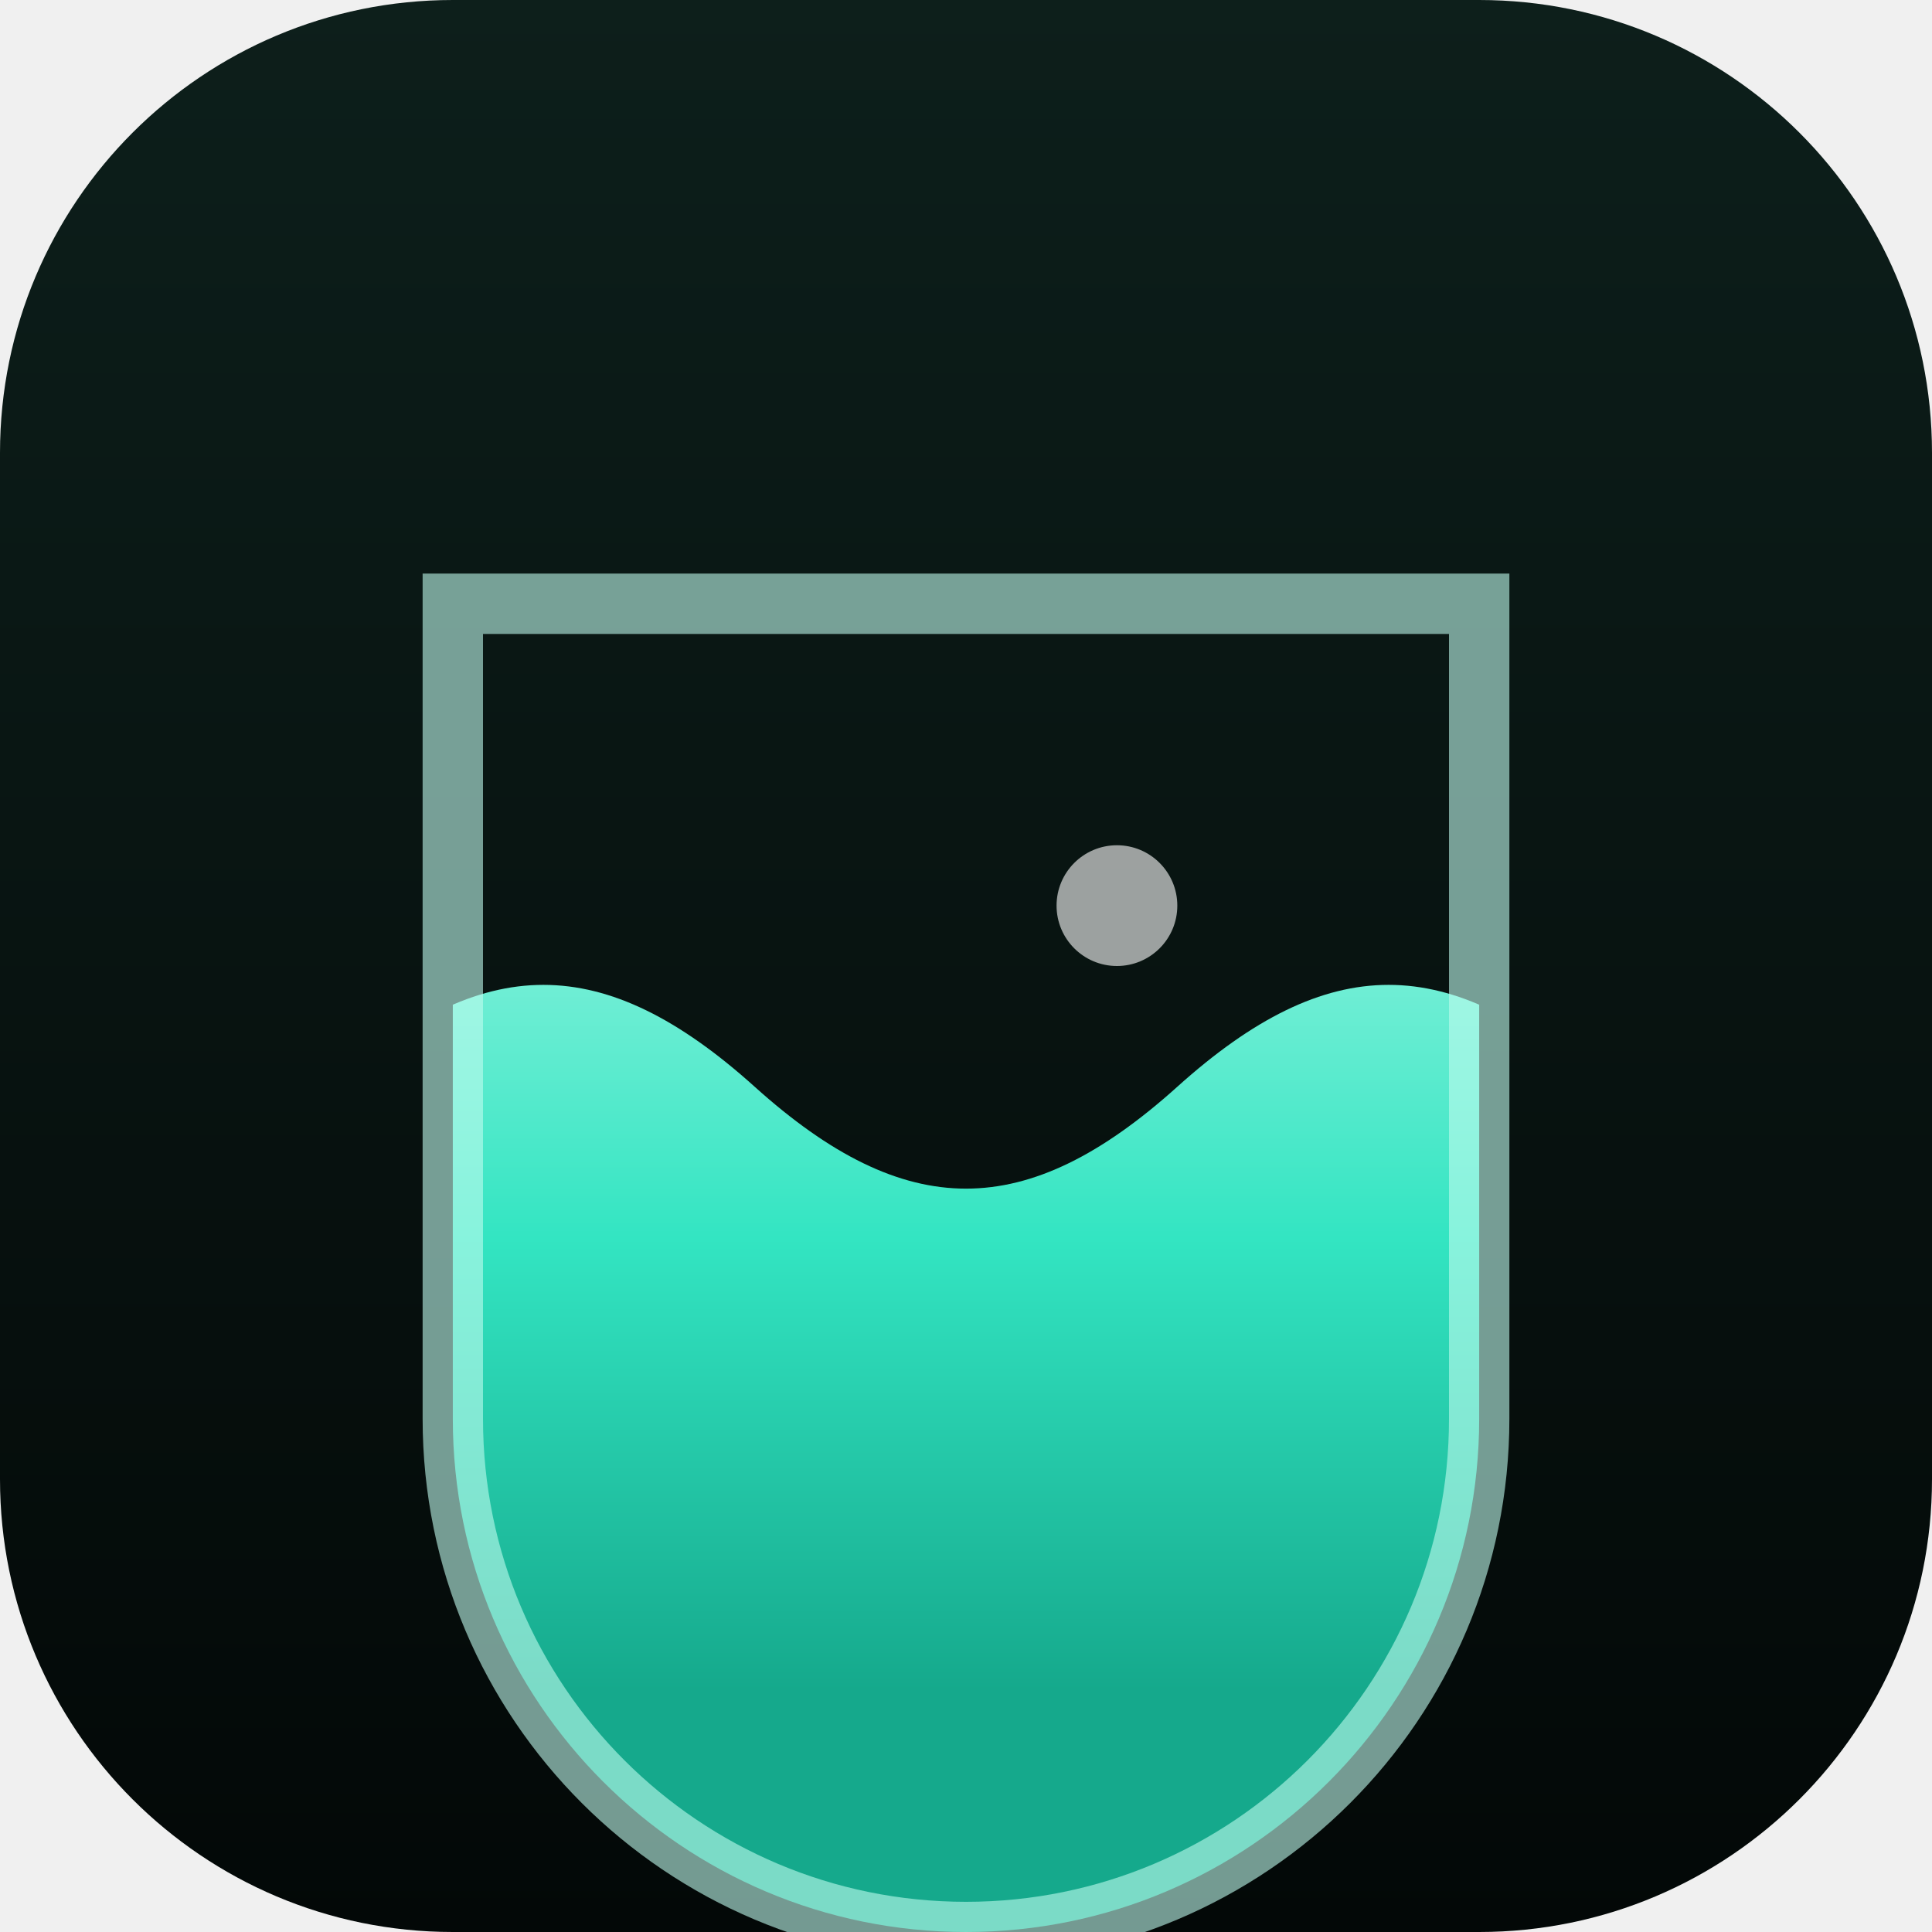
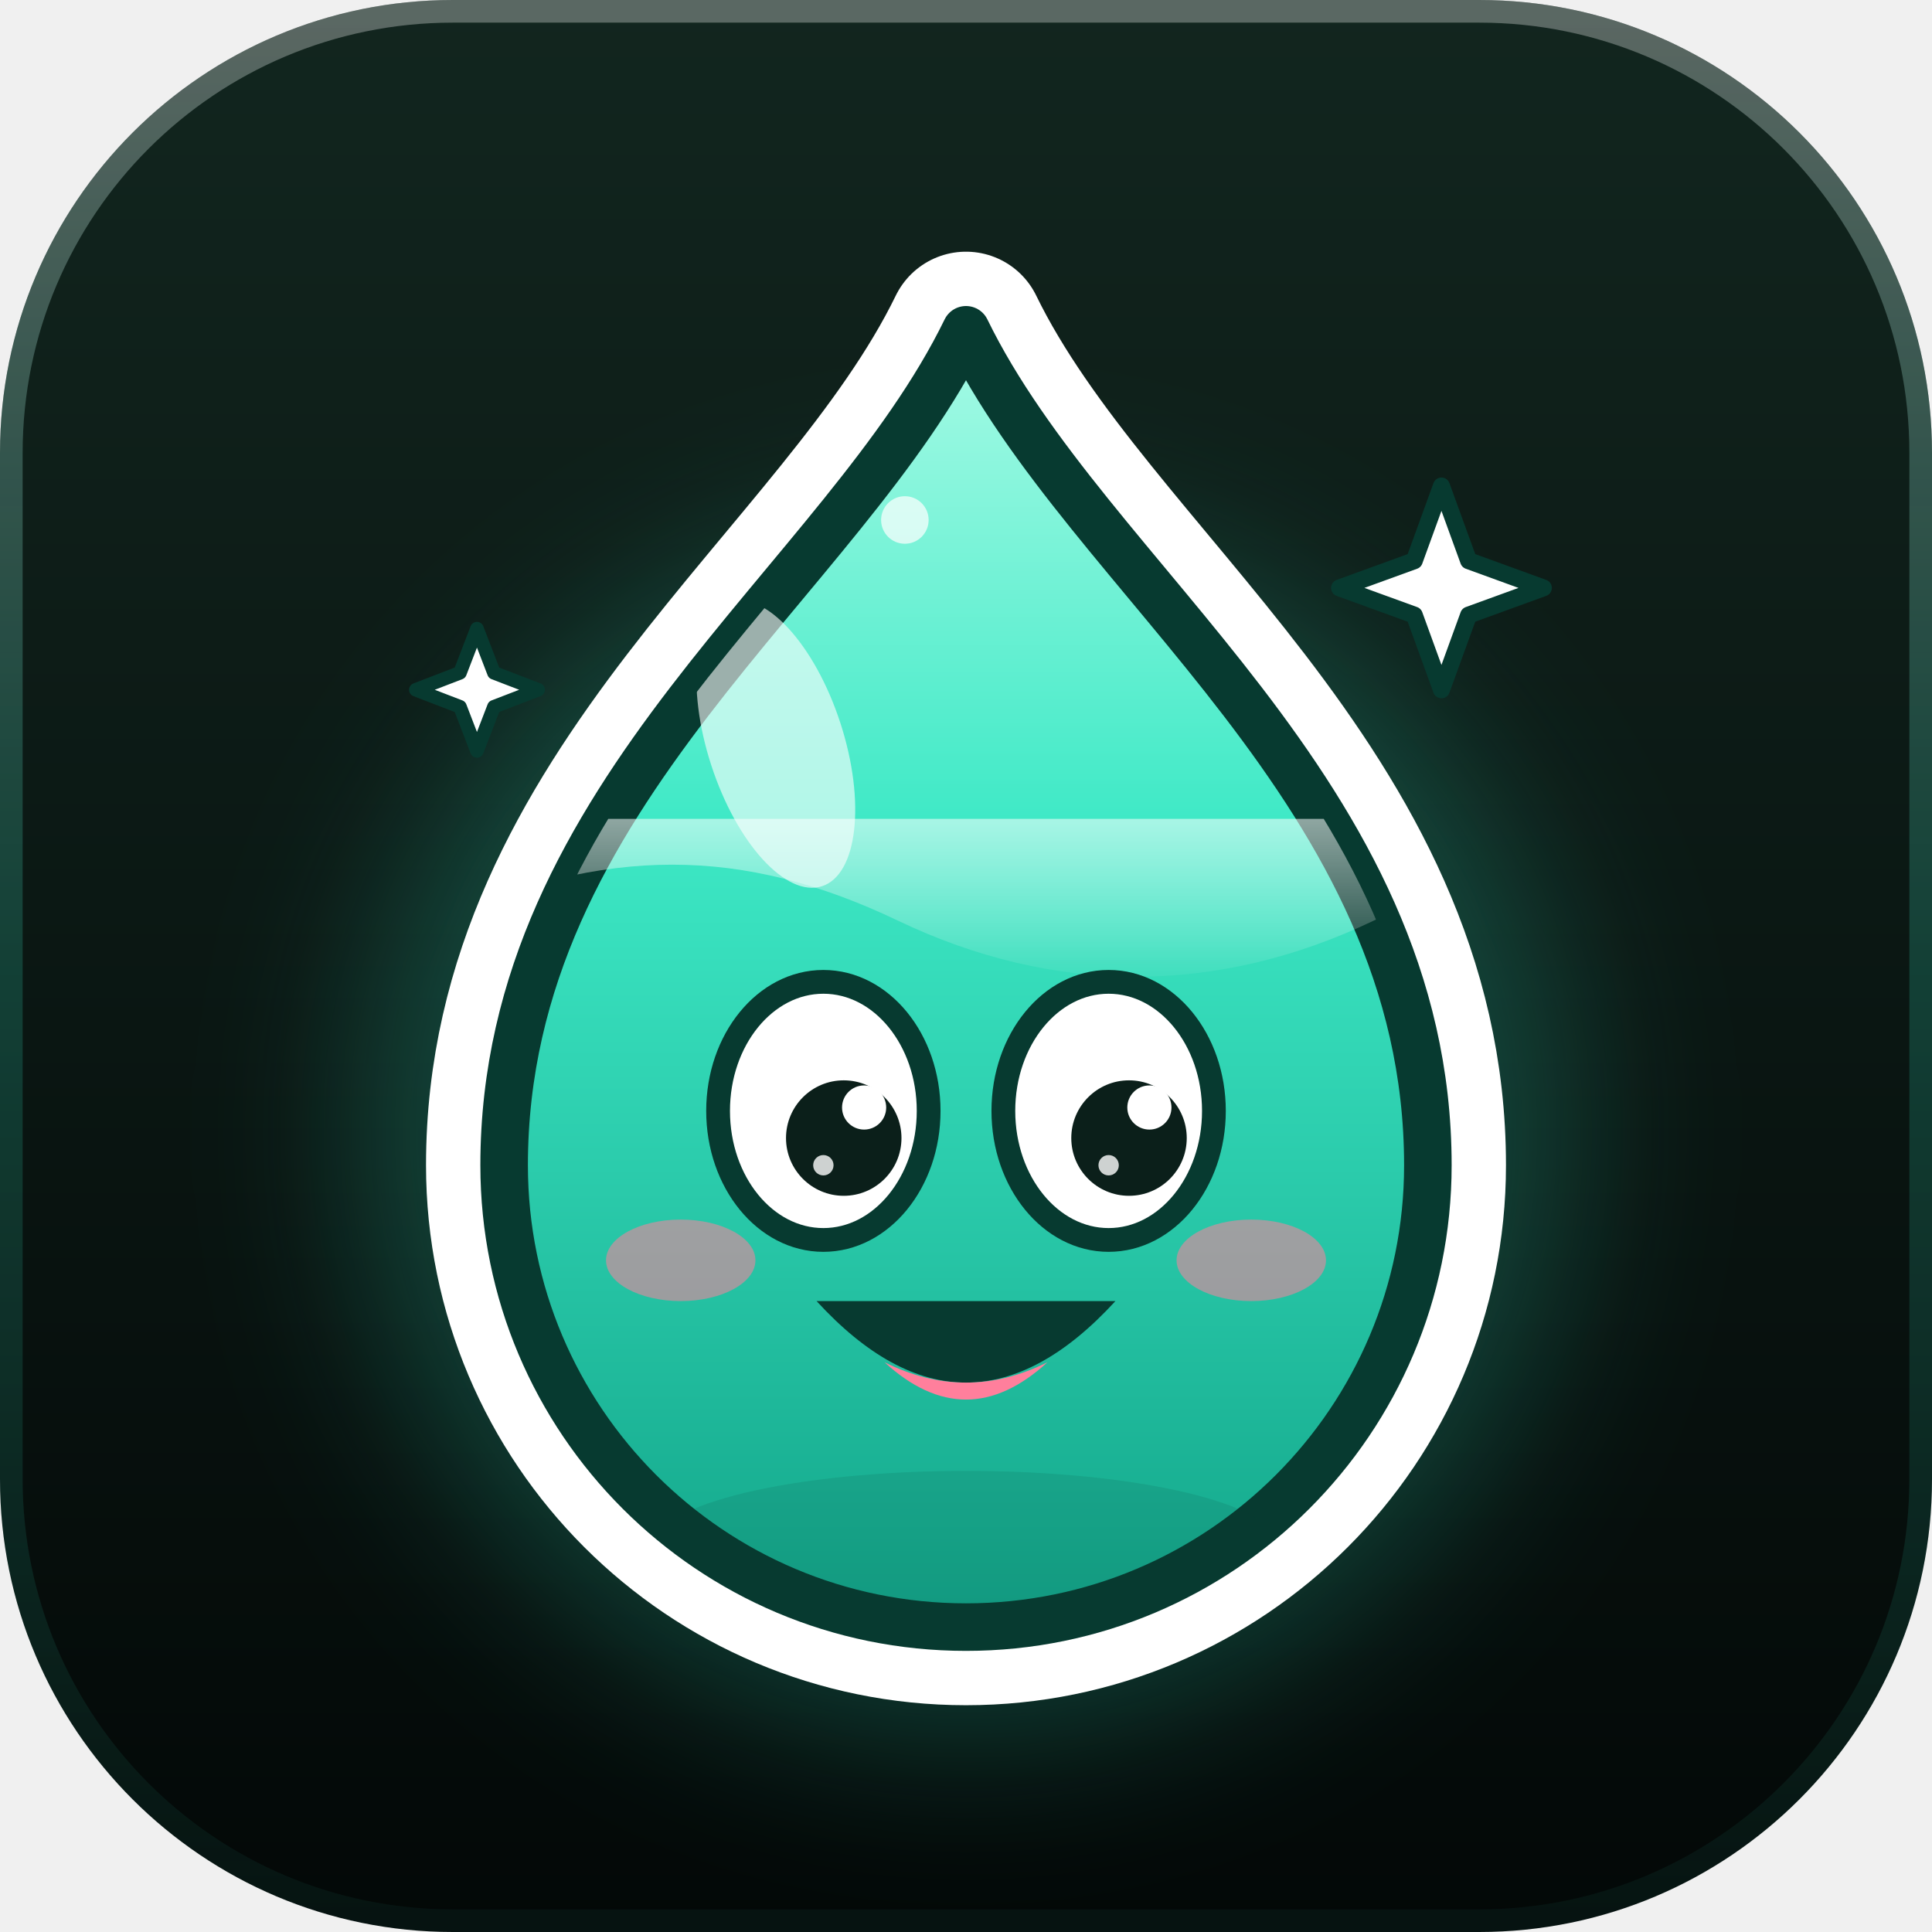
- <svg xmlns="http://www.w3.org/2000/svg" viewBox="0 0 64 64">
+ <svg xmlns="http://www.w3.org/2000/svg" viewBox="0 0 512 512">
  <defs>
-     <linearGradient id="b" x1="0" y1="0" x2="0" y2="1">
-       <stop offset="0" stop-color="#0d1f1b" />
+     <linearGradient id="tbg" x1="0" y1="0" x2="0" y2="1">
+       <stop offset="0" stop-color="#12261f" />
      <stop offset="1" stop-color="#030807" />
    </linearGradient>
-     <linearGradient id="l" x1="0" y1="26" x2="0" y2="56" gradientUnits="userSpaceOnUse">
-       <stop offset="0" stop-color="#9ff5e3" />
-       <stop offset=".5" stop-color="#33e5c2" />
-       <stop offset="1" stop-color="#15a98c" />
+     <linearGradient id="trim" x1="0" y1="0" x2="0" y2="1">
+       <stop offset="0" stop-color="#fff" stop-opacity=".3" />
+       <stop offset=".5" stop-color="#33e5c2" stop-opacity=".2" />
+       <stop offset="1" stop-color="#33e5c2" stop-opacity=".05" />
    </linearGradient>
-     <clipPath id="c">
-       <path d="M15 20h34v27a17 17 0 0 1-34 0z" />
+     <clipPath id="tclip">
+       <rect width="512" height="512" rx="120" />
    </clipPath>
+     <filter id="tsoft" x="-30%" y="-30%" width="160%" height="160%">
+       <feGaussianBlur stdDeviation="22" />
+     </filter>
  </defs>
-   <rect width="64" height="64" rx="15" fill="url(#b)" />
-   <g clip-path="url(#c)">
-     <path fill="url(#l)" d="M11 36c5-4.5 9-4.5 14 0s9 4.5 14 0 9-4.5 14 0 9 4.5 14 0v30H11z" />
+   <g clip-path="url(#tclip)">
+     <rect width="512" height="512" fill="url(#tbg)" />
+     <circle cx="256" cy="300" r="160" fill="#33e5c2" opacity=".24" filter="url(#tsoft)" />
+     <rect x="3" y="3" width="506" height="506" rx="117" fill="none" stroke="url(#trim)" stroke-width="6" />
  </g>
-   <path d="M15 20h34v27a17 17 0 0 1-34 0z" fill="none" stroke="#bffbee" stroke-opacity=".6" stroke-width="2" />
-   <circle cx="37" cy="30" r="2" fill="#fff" opacity=".6" />
+   <g transform="translate(256 262) scale(.9) translate(-256 -256)">
+     <defs>
+       <linearGradient id="body" x1="0" y1="0" x2="0" y2="1">
+         <stop offset="0" stop-color="#a9fbe6" />
+         <stop offset=".38" stop-color="#3ee9c6" />
+         <stop offset="1" stop-color="#12a589" />
+       </linearGradient>
+       <linearGradient id="wave" x1="0" y1="0" x2="0" y2="1">
+         <stop offset="0" stop-color="#ffffff" stop-opacity=".55" />
+         <stop offset="1" stop-color="#ffffff" stop-opacity=".05" />
+       </linearGradient>
+       <clipPath id="bc">
+         <path d="M256 62 C292 136 392 198 392 308 A136 136 0 0 1 120 308 C120 198 220 136 256 62 Z" />
+       </clipPath>
+     </defs>
+     <g id="liqi">
+       <path d="M256 62 C292 136 392 198 392 308 A136 136 0 0 1 120 308 C120 198 220 136 256 62 Z" fill="none" stroke="#ffffff" stroke-width="46" stroke-linejoin="round" />
+       <path d="M256 62 C292 136 392 198 392 308 A136 136 0 0 1 120 308 C120 198 220 136 256 62 Z" fill="url(#body)" stroke="#073a30" stroke-width="14" stroke-linejoin="round" />
+       <g clip-path="url(#bc)">
+         <path d="M100 236 C150 214 190 214 236 236 S330 258 376 236 S430 214 440 236 V206 H100 Z" fill="url(#wave)" />
+         <ellipse cx="200" cy="184" rx="20" ry="44" fill="#fff" opacity=".6" transform="rotate(-18 200 184)" />
+         <circle cx="238" cy="118" r="7" fill="#fff" opacity=".7" />
+         <ellipse cx="256" cy="420" rx="92" ry="22" fill="#073a30" opacity=".12" />
+       </g>
+       <ellipse cx="172" cy="336" rx="22" ry="12" fill="#ff7f9c" opacity=".55" />
+       <ellipse cx="340" cy="336" rx="22" ry="12" fill="#ff7f9c" opacity=".55" />
+       <ellipse cx="214" cy="292" rx="31" ry="38" fill="#fff" stroke="#073a30" stroke-width="7" />
+       <ellipse cx="298" cy="292" rx="31" ry="38" fill="#fff" stroke="#073a30" stroke-width="7" />
+       <circle cx="220" cy="300" r="17" fill="#0b1f1a" />
+       <circle cx="304" cy="300" r="17" fill="#0b1f1a" />
+       <circle cx="226" cy="291" r="6.5" fill="#fff" />
+       <circle cx="310" cy="291" r="6.5" fill="#fff" />
+       <circle cx="214" cy="308" r="3" fill="#fff" opacity=".8" />
+       <circle cx="298" cy="308" r="3" fill="#fff" opacity=".8" />
+       <path d="M212 348 Q256 396 300 348 Z" fill="#073a30" />
+       <path d="M232 366 Q256 388 280 366 Q256 378 232 366 Z" fill="#ff7f9c" />
+       <path d="M396 108 l8 22 22 8 -22 8 -8 22 -8 -22 -22 -8 22 -8 z" fill="#fff" stroke="#073a30" stroke-width="5" stroke-linejoin="round" />
+       <path d="M112 150 l5 13 13 5 -13 5 -5 13 -5 -13 -13 -5 13 -5 z" fill="#fff" stroke="#073a30" stroke-width="4" stroke-linejoin="round" />
+     </g>
+   </g>
</svg>
